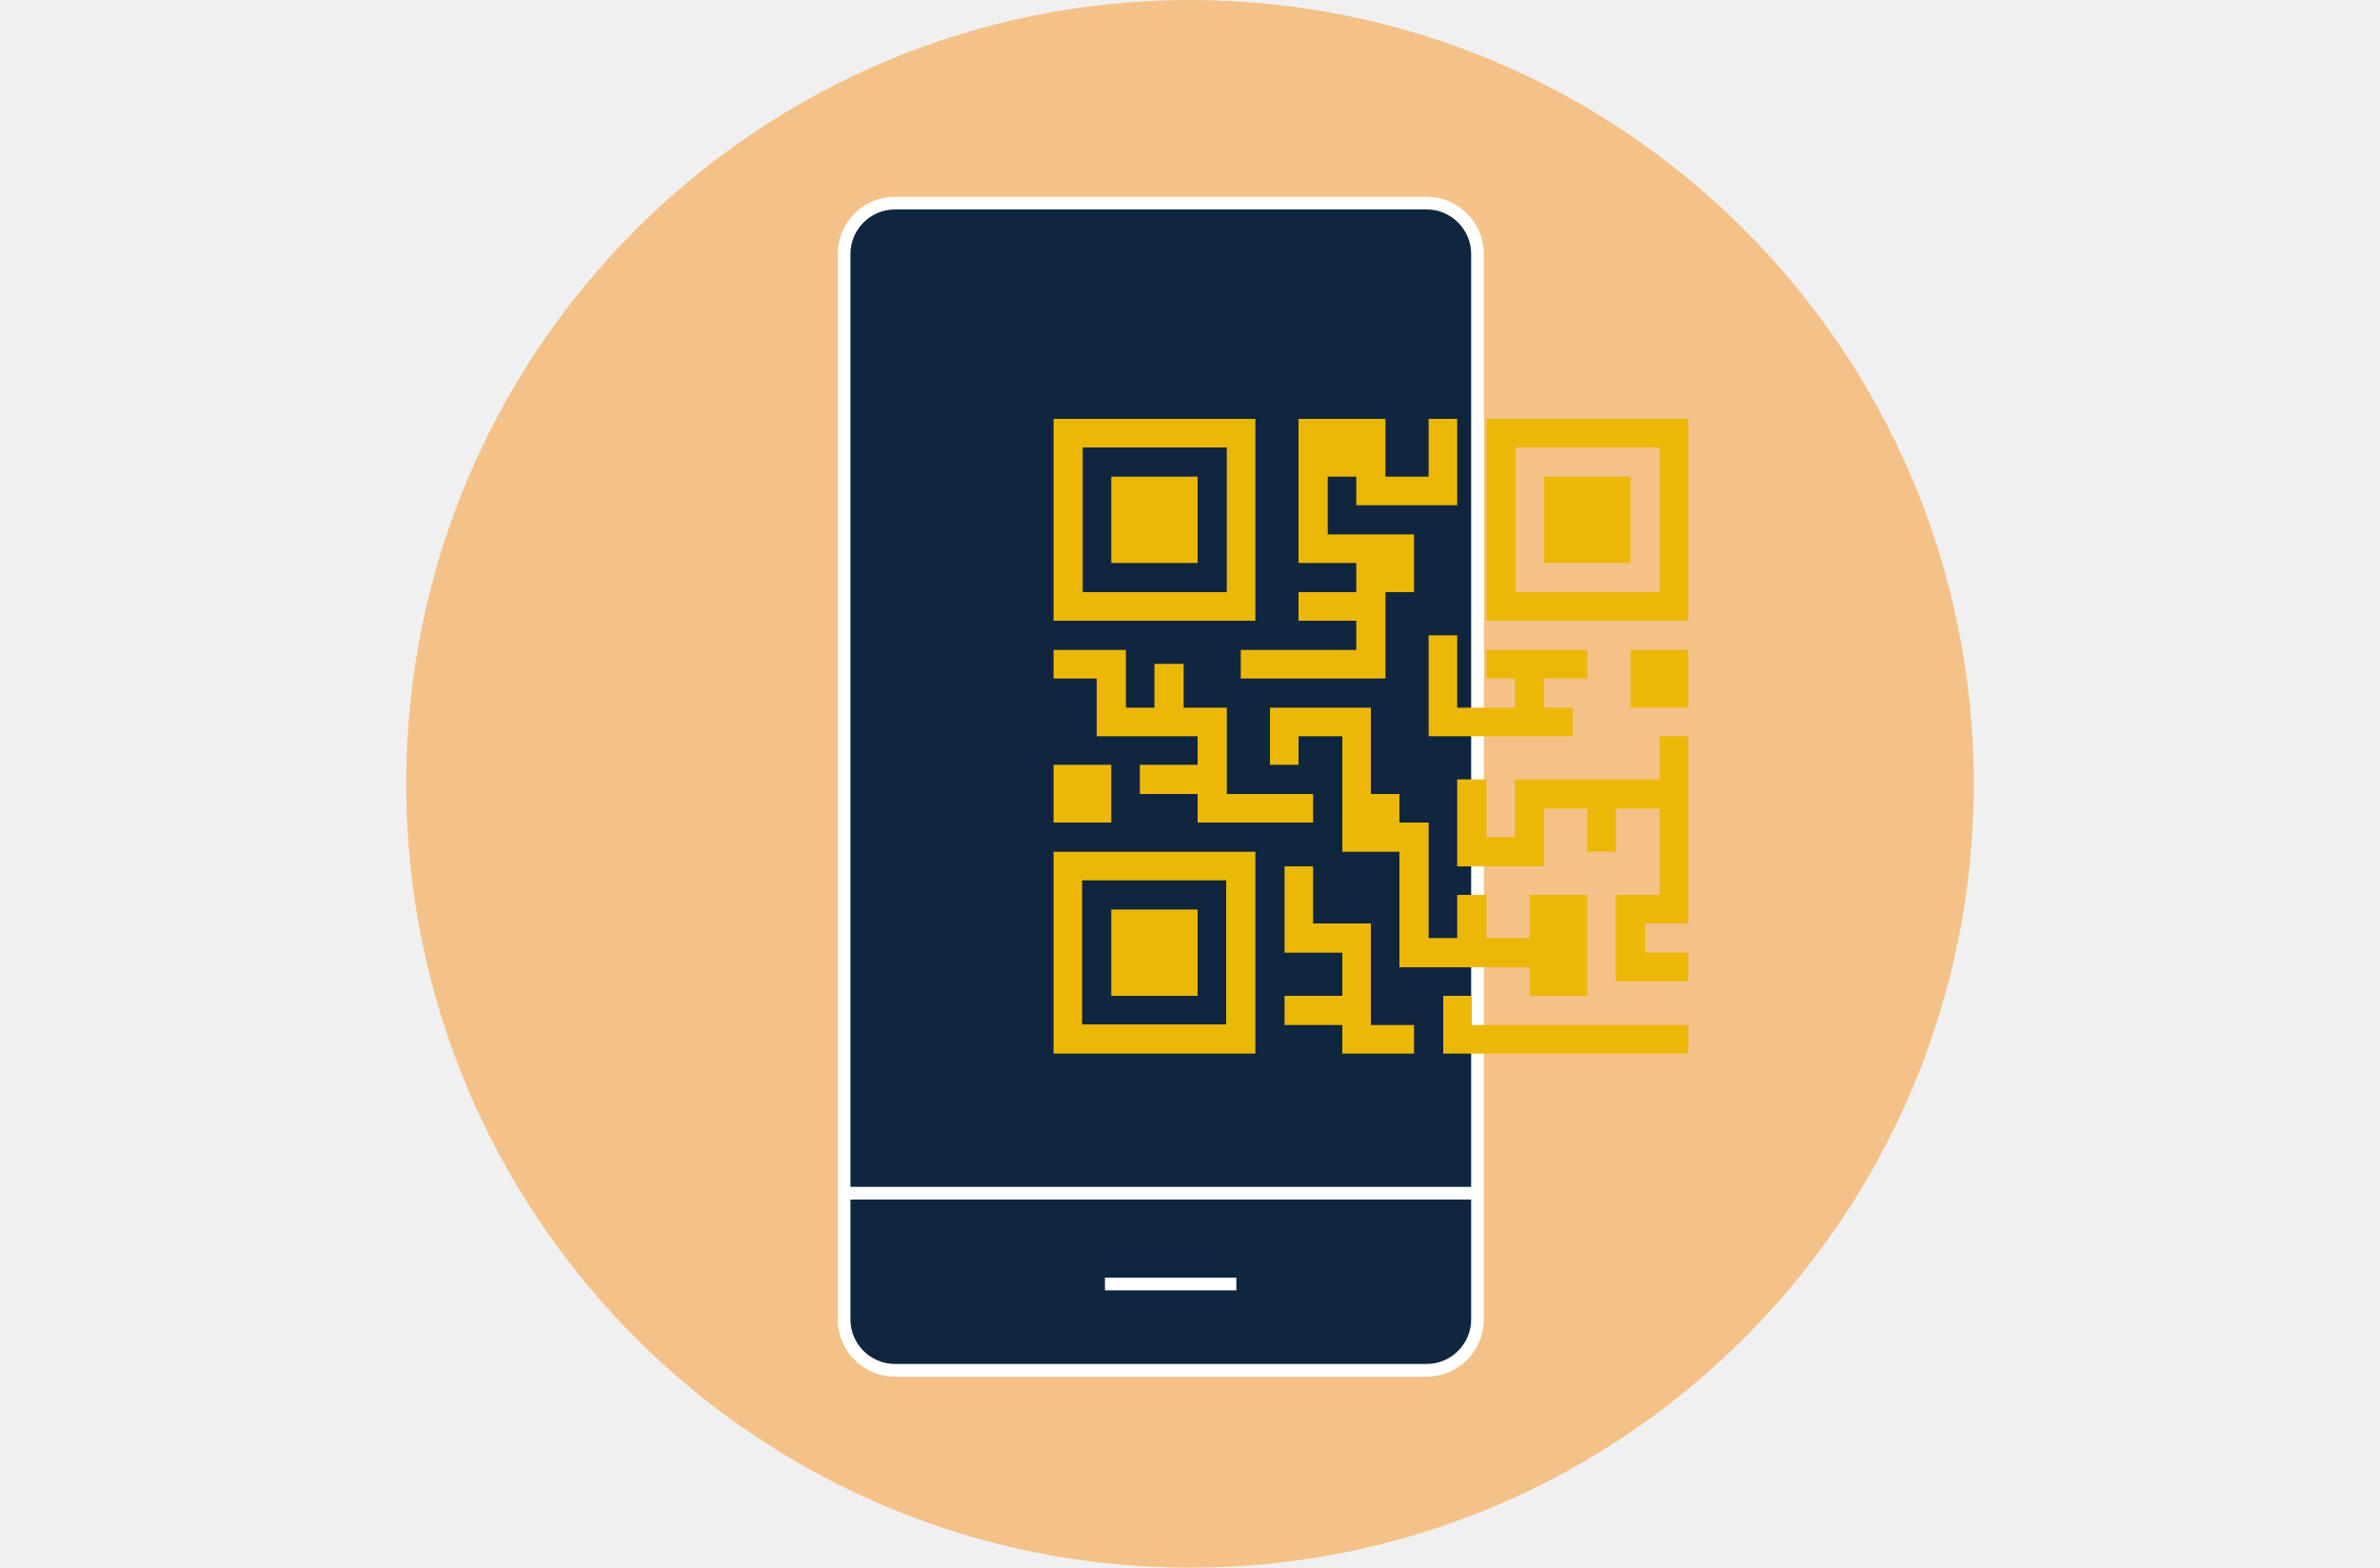
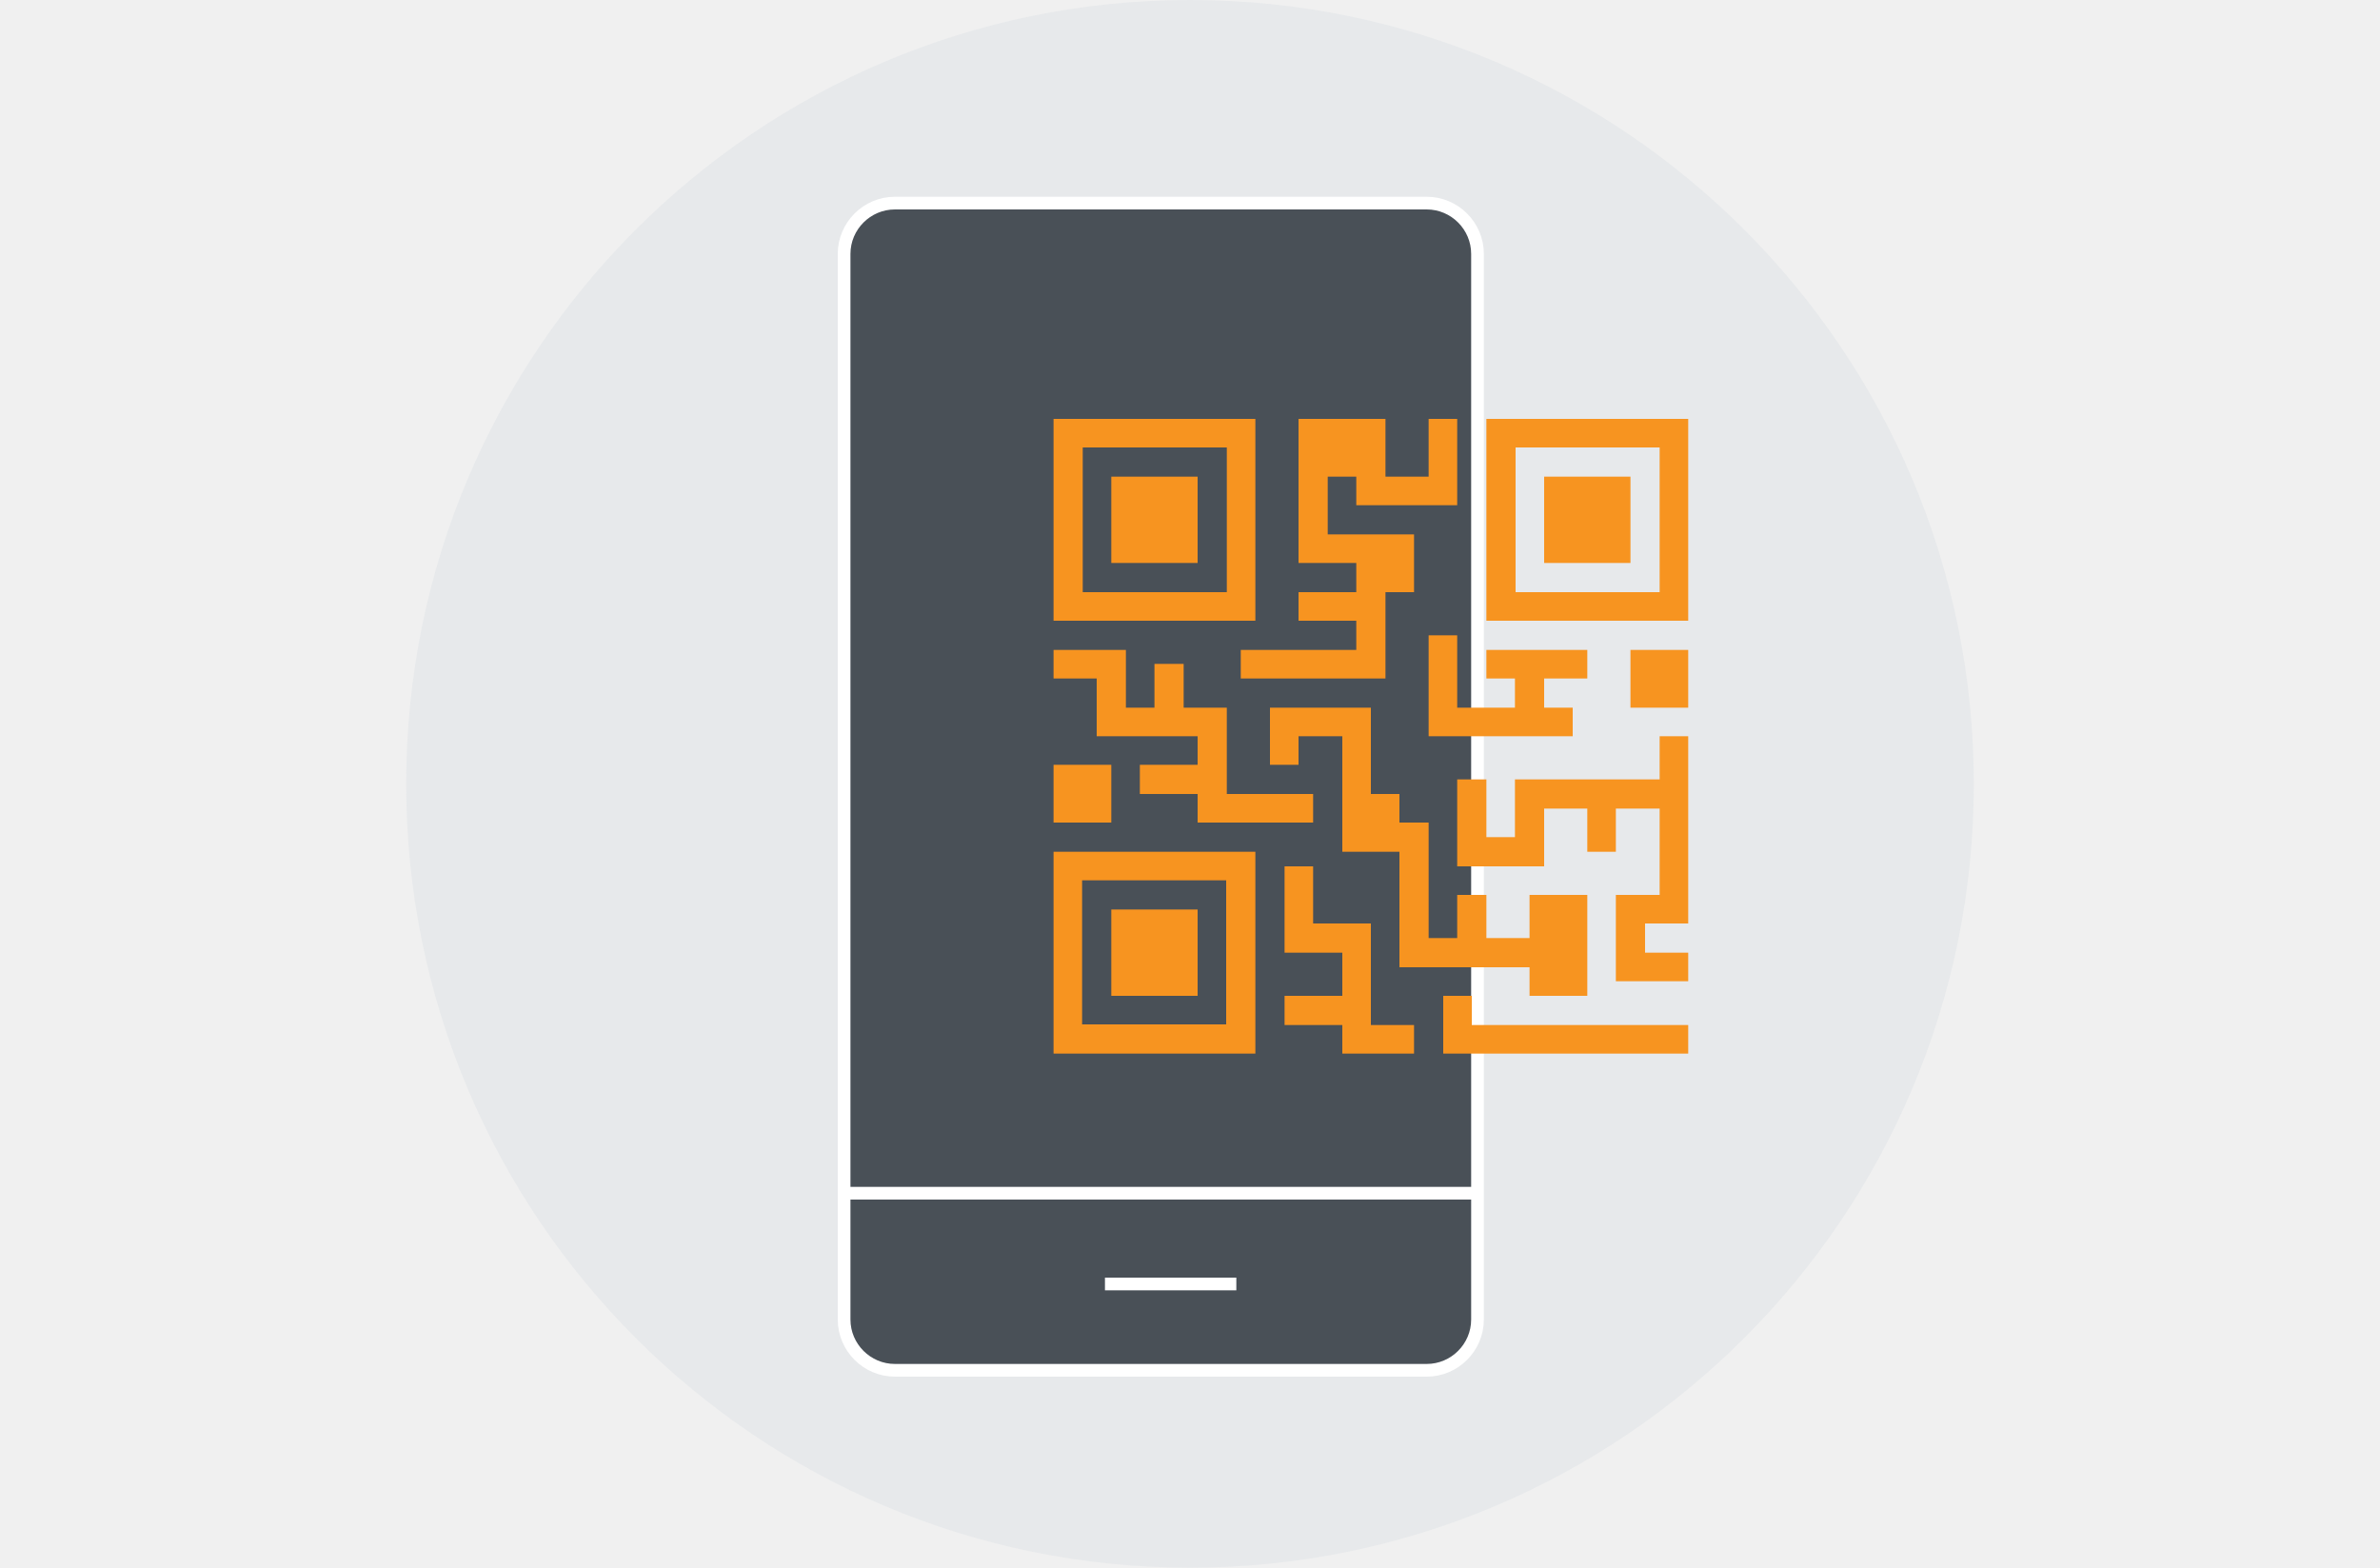
<svg xmlns="http://www.w3.org/2000/svg" version="1.1" id="Layer_1" x="0px" y="0px" viewBox="0 0 375 247" style="enable-background:new 0 0 375 247;" xml:space="preserve">
  <style type="text/css">
	.st0{display:none;opacity:0.15;}
	.st1{display:inline;}
	.st2{fill:none;stroke:#FFFFFF;stroke-width:2;}
- 	.st3{opacity:0.5;fill:#F79420;enable-background:new    ;}
- 	.st4{fill:#10263E;}
+ 	.st3{opacity:0.5;fill:#DEE2E6;enable-background:new    ;}
+ 	.st4{fill:#495057;}
	.st5{fill:none;stroke:#FFFFFF;stroke-width:2;stroke-linecap:square;}
- 	.st6{fill:#ECB807;}
+ 	.st6{fill:#F79420;}
</style>
  <g transform="translate(0, 54)" class="st0">
    <g class="st1">
      <polyline id="Shape" class="st2" points="13,123.7 0,123.7 0,90 13,90   " />
      <polyline id="Shape_1_" class="st2" points="58.3,123.7 71.3,123.7 71.3,90 58.3,90   " />
      <rect id="Rectangle-path" x="13" y="41.2" class="st2" width="45.4" height="82.5" />
      <path id="Shape_2_" class="st2" d="M25.9,56.2h3.2" />
      <path id="Shape_3_" class="st2" d="M42.1,56.2h3.2" />
      <path id="Shape_4_" class="st2" d="M25.9,71.2h3.2" />
      <path id="Shape_5_" class="st2" d="M42.1,71.2h3.2" />
      <path id="Shape_6_" class="st2" d="M25.9,86.2h3.2" />
      <path id="Shape_7_" class="st2" d="M42.1,86.2h3.2" />
      <path id="Shape_8_" class="st2" d="M25.9,101.2h3.2" />
      <path id="Shape_9_" class="st2" d="M42.1,101.2h3.2" />
      <path id="Shape_10_" class="st2" d="M35.7,123.7v-7.5" />
    </g>
    <g class="st1">
      <polyline id="Shape_11_" class="st2" points="142.8,67 142.8,37.5 132.6,37.5 132.6,19.7 112.2,19.7 112.2,37.5 102,37.5     102,84.8   " />
      <path id="Shape_12_" class="st2" d="M112.2,138h20.4" />
      <path id="Shape_13_" class="st2" d="M122.4,7.9v11.8" />
      <rect id="Rectangle-path_1_" x="71.3" y="84.8" class="st2" width="40.9" height="53.2" />
      <rect id="Rectangle-path_2_" x="132.6" y="67" class="st2" width="40.9" height="71" />
      <path id="Shape_14_" class="st2" d="M147.9,84.8h10.2" />
      <path id="Shape_15_" class="st2" d="M147.9,102.5h10.2" />
      <path id="Shape_16_" class="st2" d="M147.9,120.2h10.2" />
      <path id="Shape_17_" class="st2" d="M86.6,102.5h10.2" />
      <path id="Shape_18_" class="st2" d="M86.6,120.2h10.2" />
    </g>
    <g class="st1">
      <polyline id="Shape_19_" class="st2" points="237.5,135.4 224.5,135.4 224.5,101.6 237.5,101.6   " />
      <polyline id="Shape_20_" class="st2" points="282.9,135.4 295.8,135.4 295.8,101.6 282.9,101.6   " />
      <rect id="Rectangle-path_3_" x="237.5" y="52.9" class="st2" width="45.4" height="82.5" />
      <path id="Shape_21_" class="st2" d="M250.5,67.9h3.2" />
      <path id="Shape_22_" class="st2" d="M266.7,67.9h3.2" />
      <path id="Shape_23_" class="st2" d="M250.5,82.9h3.2" />
      <path id="Shape_24_" class="st2" d="M266.7,82.9h3.2" />
      <path id="Shape_25_" class="st2" d="M250.5,97.9h3.2" />
      <path id="Shape_26_" class="st2" d="M266.7,97.9h3.2" />
      <path id="Shape_27_" class="st2" d="M250.5,112.9h3.2" />
      <path id="Shape_28_" class="st2" d="M266.7,112.9h3.2" />
      <path id="Shape_29_" class="st2" d="M260.2,135.4v-7.5" />
    </g>
    <g class="st1">
      <polyline id="Shape_30_" class="st2" points="367.4,56 367.4,26.4 357.1,26.4 357.1,8.7 336.7,8.7 336.7,26.4 326.5,26.4     326.5,73.8   " />
      <path id="Shape_31_" class="st2" d="M336.7,127.1h20.4" />
      <path id="Shape_32_" class="st2" d="M346.9-3.1V8.7" />
      <rect id="Rectangle-path_4_" x="295.8" y="73.8" class="st2" width="40.9" height="53.2" />
      <rect id="Rectangle-path_5_" x="357.1" y="56" class="st2" width="40.9" height="71" />
      <path id="Shape_33_" class="st2" d="M372.5,73.8h10.2" />
      <path id="Shape_34_" class="st2" d="M372.5,91.5h10.2" />
      <path id="Shape_35_" class="st2" d="M372.5,109.2h10.2" />
      <path id="Shape_36_" class="st2" d="M311.2,91.5h10.2" />
      <path id="Shape_37_" class="st2" d="M311.2,109.2h10.2" />
    </g>
  </g>
  <path class="st3" d="M141,215.9c-4.4,0-8-3.6-8-8V40c0-4.4,3.6-8,8-8h83.8c4.4,0,8,3.6,8,8v167.9c0,4.4-3.6,8-8,8H141 M187.5,0  C119.3,0,64,55.3,64,123.5S119.3,247,187.5,247S311,191.7,311,123.5S255.7,0,187.5,0" />
  <path class="st4" d="M224.8,32H141c-4.4,0-8,3.6-8,8v167.9c0,4.4,3.6,8,8,8h83.8c4.4,0,8-3.6,8-8V40C232.8,35.6,229.2,32,224.8,32" />
  <path class="st2" d="M141,32h83.8c4.4,0,8,3.6,8,8v167.9c0,4.4-3.6,8-8,8H141c-4.4,0-8-3.6-8-8V40C133,35.6,136.6,32,141,32z" />
  <line class="st5" x1="133.5" y1="188" x2="232.3" y2="188" />
  <line class="st5" x1="175.1" y1="202.3" x2="193.8" y2="202.3" />
  <g>
    <path class="st6" d="M197.8,66H166v31.8h31.8V66z M193.3,93.3h-22.7V70.5h22.7V93.3z" />
    <polygon class="st6" points="231.9,156.9 227.4,156.9 227.4,166 266,166 266,161.5 231.9,161.5  " />
    <rect x="175.1" y="75.1" class="st6" width="13.6" height="13.6" />
    <path class="st6" d="M166,166h31.8v-31.8H166V166z M170.5,138.7h22.7v22.7h-22.7V138.7z" />
    <rect x="175.1" y="143.3" class="st6" width="13.6" height="13.6" />
    <path class="st6" d="M234.2,66v31.8H266V66H234.2z M261.5,93.3h-22.7V70.5h22.7V93.3z" />
    <rect x="243.3" y="75.1" class="st6" width="13.6" height="13.6" />
    <rect x="256.9" y="102.4" class="st6" width="9.1" height="9.1" />
    <rect x="166" y="120.5" class="st6" width="9.1" height="9.1" />
    <polygon class="st6" points="213.7,102.4 195.5,102.4 195.5,106.9 218.3,106.9 218.3,97.8 218.3,93.3 222.8,93.3 222.8,84.2    218.3,84.2 213.7,84.2 209.2,84.2 209.2,75.1 213.7,75.1 213.7,79.6 229.6,79.6 229.6,66 225.1,66 225.1,75.1 218.3,75.1 218.3,66    216,66 206.9,66 204.6,66 204.6,88.7 213.7,88.7 213.7,93.3 204.6,93.3 204.6,97.8 213.7,97.8  " />
    <polygon class="st6" points="172.8,116 181.9,116 186.5,116 188.7,116 188.7,120.5 179.6,120.5 179.6,125.1 188.7,125.1    188.7,129.6 206.9,129.6 206.9,125.1 193.3,125.1 193.3,120.5 193.3,111.5 186.5,111.5 186.5,104.6 181.9,104.6 181.9,111.5    177.4,111.5 177.4,102.4 166,102.4 166,106.9 172.8,106.9  " />
    <polygon class="st6" points="216,156.9 216,145.5 206.9,145.5 206.9,136.5 202.4,136.5 202.4,150.1 211.5,150.1 211.5,156.9    202.4,156.9 202.4,161.5 211.5,161.5 211.5,166 222.8,166 222.8,161.5 216,161.5  " />
    <polygon class="st6" points="238.7,111.5 229.6,111.5 229.6,100.1 225.1,100.1 225.1,116 247.8,116 247.8,111.5 243.3,111.5    243.3,106.9 250.1,106.9 250.1,102.4 243.3,102.4 238.7,102.4 234.2,102.4 234.2,106.9 238.7,106.9  " />
    <polygon class="st6" points="234.2,152.4 241,152.4 241,156.9 250.1,156.9 250.1,152.4 250.1,147.8 250.1,141 241,141 241,147.8    234.2,147.8 234.2,141 229.6,141 229.6,147.8 225.1,147.8 225.1,129.6 220.5,129.6 220.5,125.1 216,125.1 216,111.5 200.1,111.5    200.1,120.5 204.6,120.5 204.6,116 211.5,116 211.5,125.1 211.5,134.2 220.5,134.2 220.5,147.8 220.5,152.4 225.1,152.4    229.6,152.4  " />
    <polygon class="st6" points="261.5,122.8 254.6,122.8 250.1,122.8 238.7,122.8 238.7,131.9 234.2,131.9 234.2,122.8 229.6,122.8    229.6,136.5 243.3,136.5 243.3,127.4 250.1,127.4 250.1,134.2 254.6,134.2 254.6,127.4 261.5,127.4 261.5,141 254.6,141    254.6,154.6 266,154.6 266,150.1 259.2,150.1 259.2,145.5 266,145.5 266,127.4 266,122.8 266,116 261.5,116  " />
  </g>
</svg>
